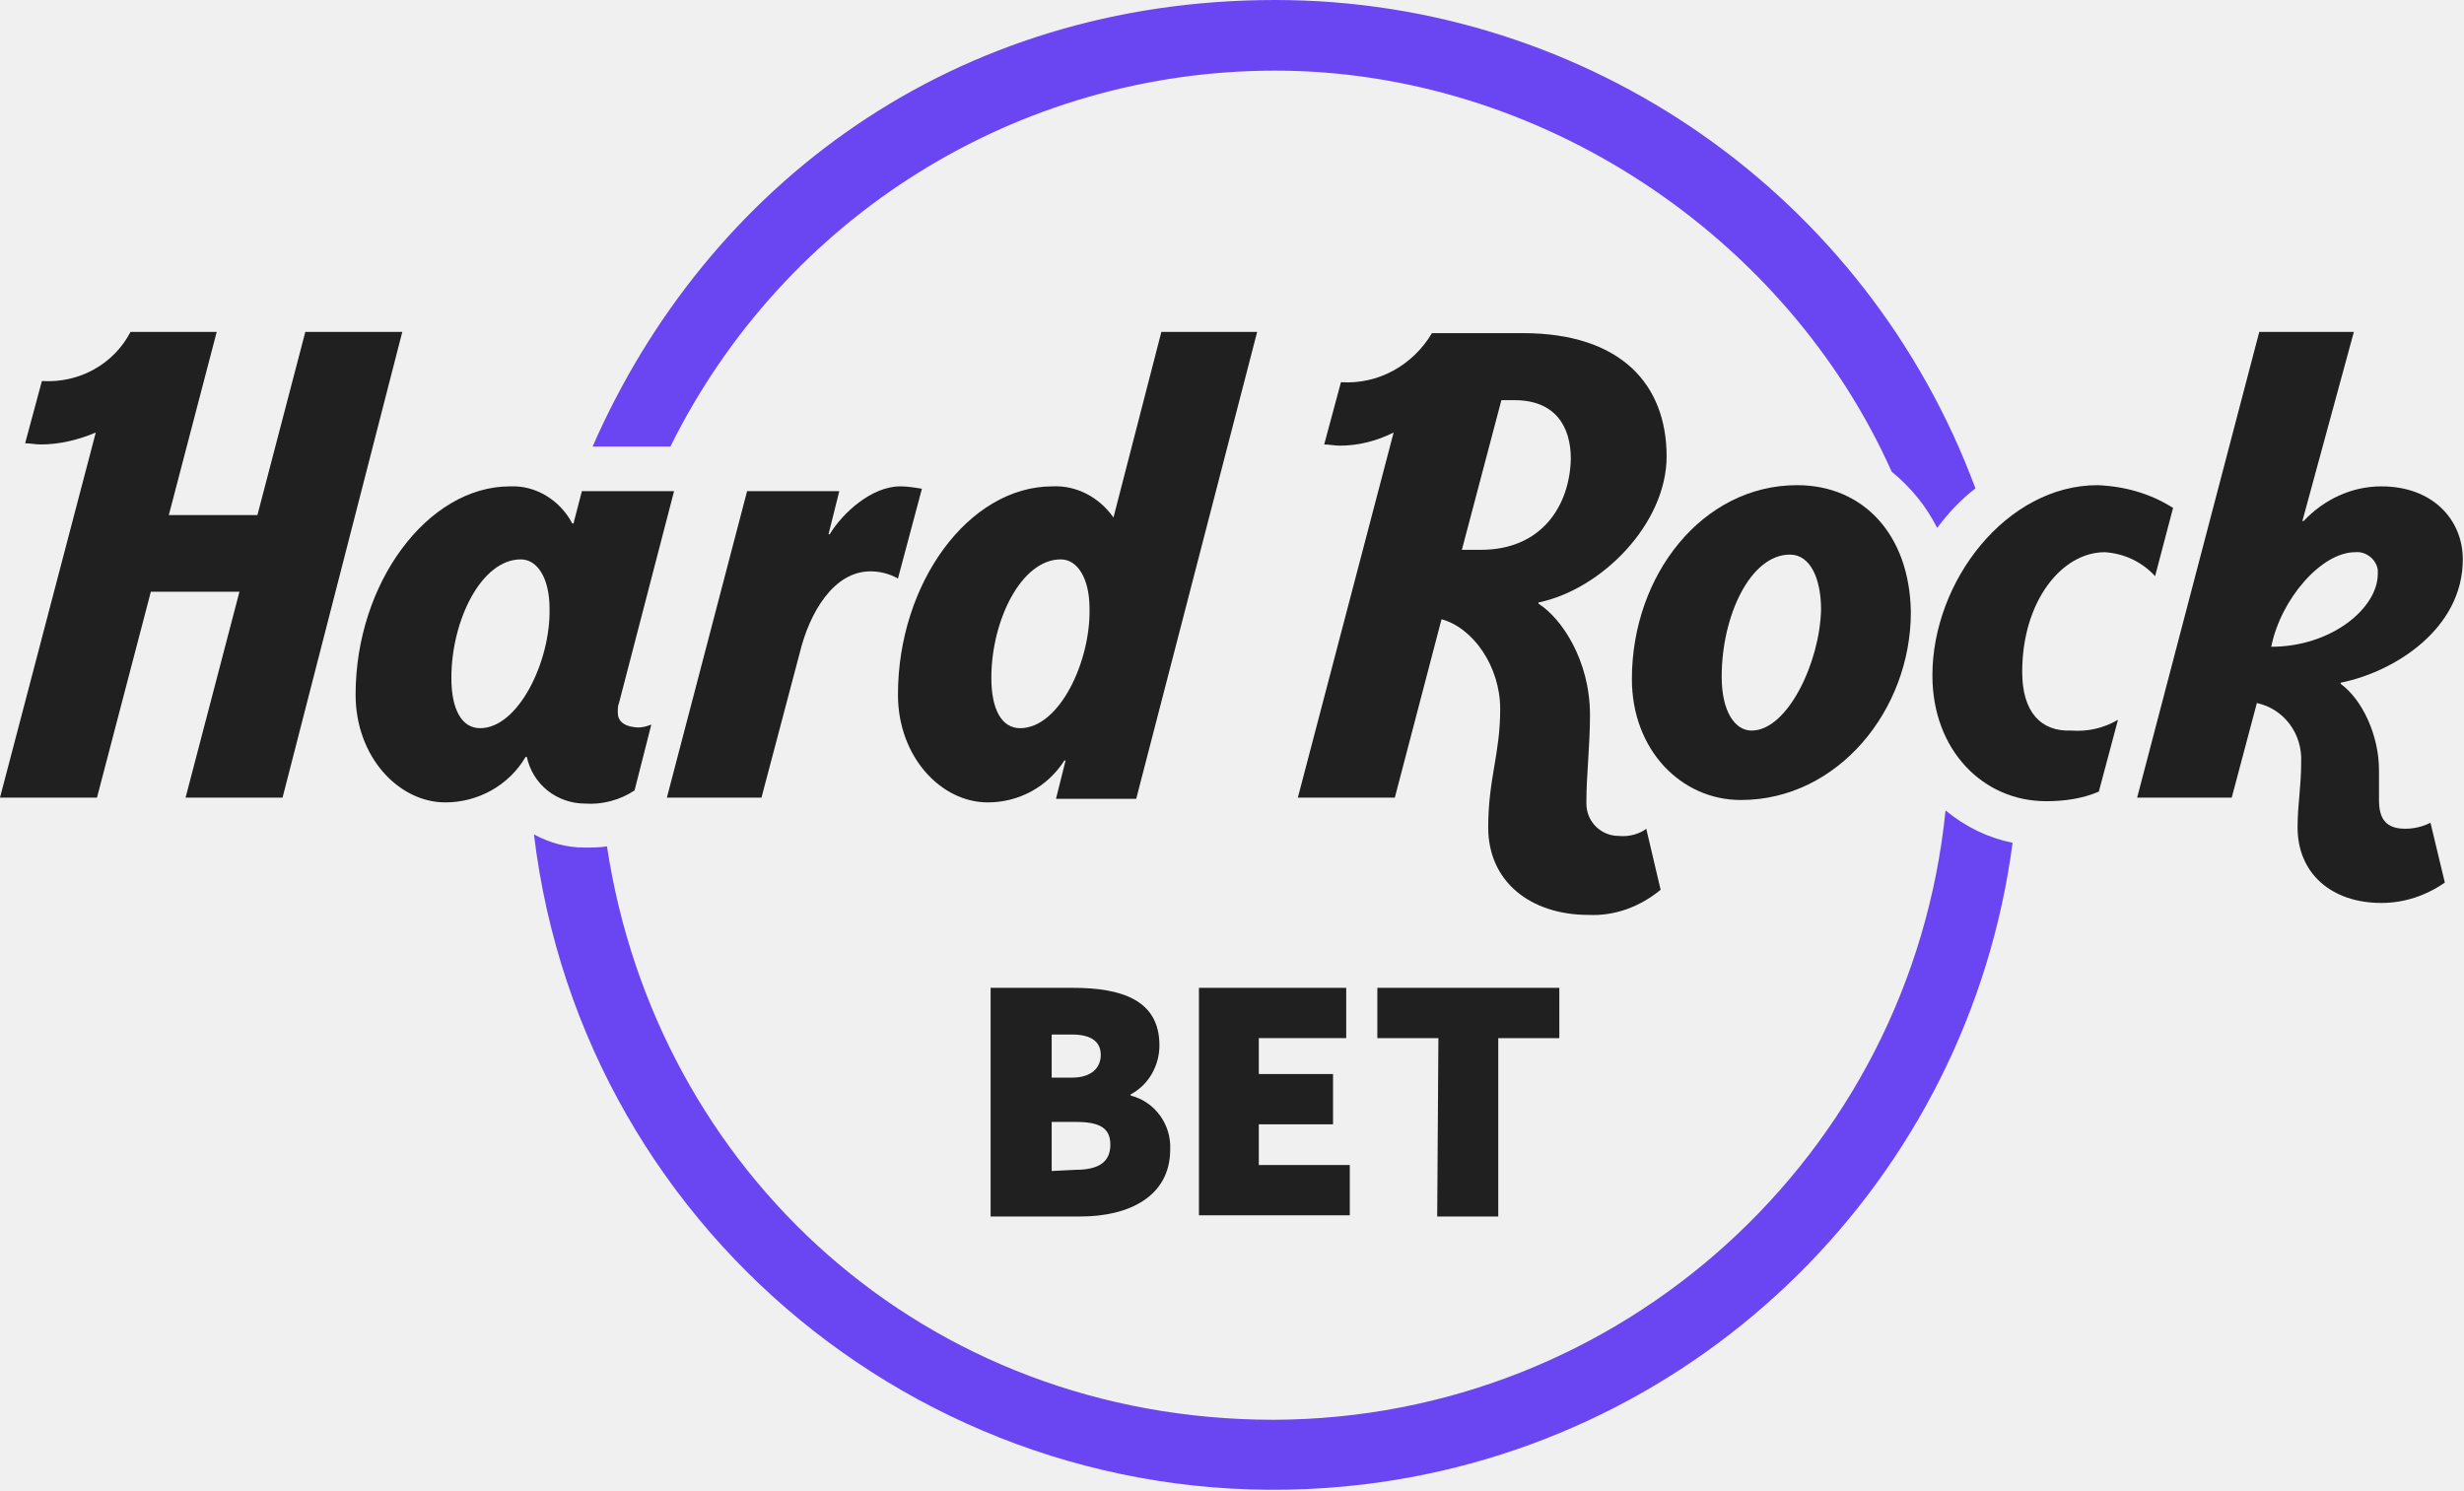
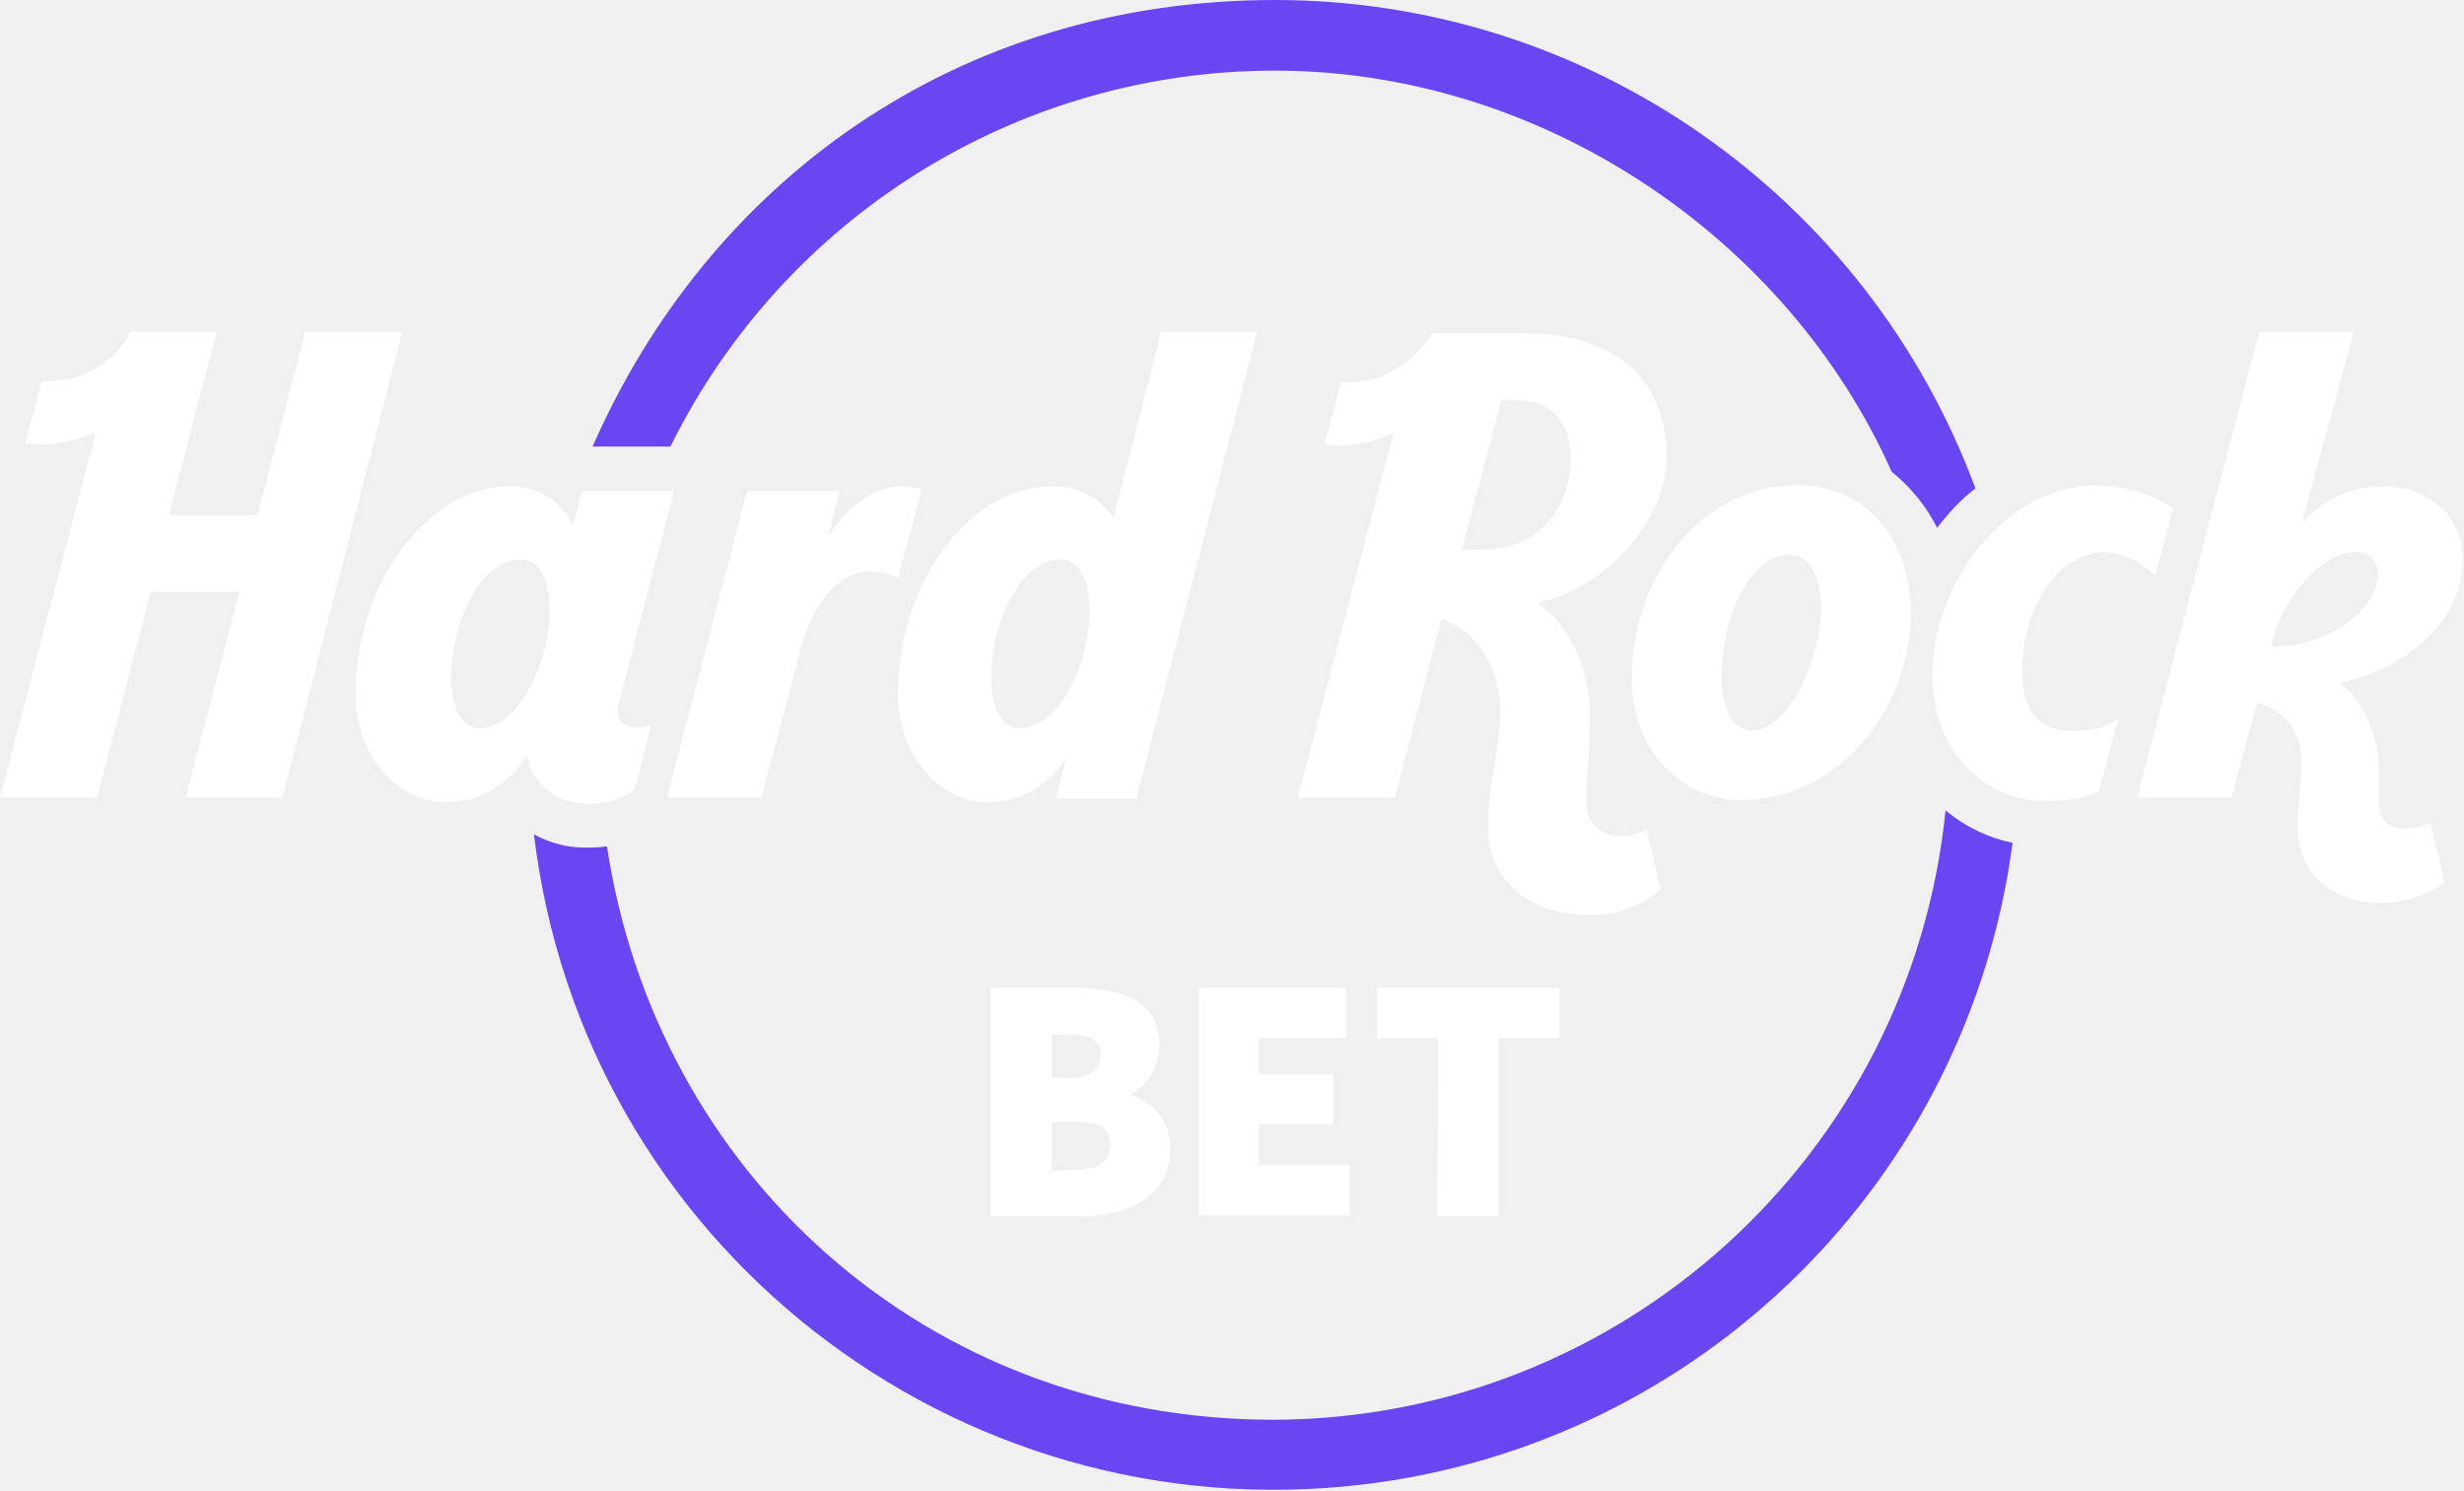
<svg xmlns="http://www.w3.org/2000/svg" version="1.1" id="Layer_1" x="0px" y="0px" width="205.8px" height="124.5px" viewBox="0 0 205.8 124.5" style="enable-background:new 0 0 205.8 124.5;" xml:space="preserve">
  <style type="text/css">
	.st0{fill-rule:evenodd;clip-rule:evenodd;fill:#6A46F3;}
- 	.st1{fill-rule:evenodd;clip-rule:evenodd;fill:#202020;}
- 	.st2{fill:#202020;}
+ 	.st1{fill-rule:evenodd;clip-rule:evenodd;fill:#FFFFFF;}
+ 	.st2{fill:#FFFFFF;}
</style>
  <g transform="translate(44.696)">
    <path class="st0" d="M11.3,37.3C20.8,18.1,40.3,5.9,61.8,5.9c22.1,0,42.7,13.8,51.5,33.5c1.6,1.3,2.9,2.9,3.8,4.7   c0.9-1.2,2-2.4,3.2-3.3C111.2,16.3,87.9,0,61.8,0C35,0,14.4,15.4,4.8,37.3H11.3z" />
    <path class="st0" d="M117.8,67.7c-2.9,28.8-27.1,50.8-56.1,50.9c-29.2,0-51.6-20.8-55.7-47.9c-0.6,0.1-1.2,0.1-1.9,0.1   c-1.5,0-2.9-0.4-4.2-1.1c4.1,34.1,35.1,58.4,69.3,54.3c28.2-3.4,50.5-25.5,54.2-53.6C121.4,70,119.5,69.1,117.8,67.7L117.8,67.7z" />
  </g>
  <g transform="translate(0 27.728)">
    <path class="st1" d="M51.6,31.8c0-0.3,0-0.6,0.1-0.8l4.6-17.7h-7.7L47.9,16h-0.1c-1-1.9-3-3.2-5.2-3.1c-6.9,0-12.9,8.1-12.9,17.4   c0,5.2,3.6,9,7.5,9c2.7,0,5.3-1.4,6.7-3.8h0.1c0.5,2.3,2.5,3.9,4.9,3.9c1.4,0.1,2.9-0.3,4.1-1.1l1.4-5.5c-0.5,0.2-1,0.3-1.5,0.2   C52.1,32.9,51.6,32.5,51.6,31.8L51.6,31.8z M40.1,33.1c-1.5,0-2.4-1.5-2.4-4.2c0-4.8,2.5-9.9,5.8-9.9c1.4,0,2.4,1.6,2.4,4.1   C46,27.5,43.3,33.1,40.1,33.1L40.1,33.1z" />
    <path class="st1" d="M25.5,0l-4,15.3h-7.4l4-15.3h-7.2C9.5,2.7,6.6,4.3,3.5,4.1L2.1,9.3c0.4,0,0.9,0.1,1.3,0.1C5,9.4,6.6,9,8,8.4   L0,38.9h8.1l4.5-17.2h7.4l-4.5,17.2h8.1L33.6,0H25.5z" />
    <path class="st1" d="M93,15.5L93,15.5c-1.2-1.7-3.1-2.7-5.1-2.6c-7,0-12.9,8.1-12.9,17.4c0,5.2,3.6,9,7.5,9c2.6,0,5-1.3,6.4-3.5H89   l-0.8,3.2h6.7L105,0H97L93,15.5L93,15.5z M85.2,33.1c-1.5,0-2.4-1.5-2.4-4.2c0-4.8,2.5-9.9,5.8-9.9c1.4,0,2.4,1.6,2.4,4.1   C91.1,27.5,88.5,33.1,85.2,33.1z" />
    <path class="st1" d="M75.2,12.9c-2.4,0-4.8,2.2-5.9,4h-0.1l0.9-3.6h-7.7l-6.7,25.6h7.9l3.2-12.1c0.8-3.3,2.8-6.8,5.9-6.8   c0.8,0,1.6,0.2,2.3,0.6l2-7.5C76.4,13,75.8,12.9,75.2,12.9L75.2,12.9z" />
    <path class="st1" d="M200.9,41.5c-1.6,0-2.2-0.8-2.2-2.4c0-0.9,0-1.5,0-2.5c0-2.9-1.4-5.9-3.2-7.2v-0.1c4.5-0.9,10.2-4.5,10.2-10.3   c0-3.3-2.5-6.1-6.8-6.1c-2.5,0-4.8,1.1-6.5,2.9h-0.1L196.6,0h-7.9l-10.2,38.9h7.9l2.1-7.9c2.3,0.5,3.8,2.6,3.7,4.9   c0,2.2-0.3,3.5-0.3,5.5c0,3.8,2.8,6.3,7,6.3c1.9,0,3.7-0.6,5.3-1.7L203,41C202.4,41.3,201.7,41.5,200.9,41.5L200.9,41.5z    M189.7,26.3c0.8-4,4.2-7.9,7-7.9c0.9-0.1,1.8,0.6,1.9,1.5c0,0.1,0,0.2,0,0.3C198.6,23.1,194.7,26.3,189.7,26.3z" />
    <path class="st1" d="M150.1,12.8c-7.9,0-13.8,7.5-13.8,16.2c0,5.9,4.1,10.1,9.1,10.1c8.1,0,14.2-7.5,14.2-15.7   C159.5,16.9,155.6,12.8,150.1,12.8L150.1,12.8z M146.3,33.3c-1.4,0-2.5-1.6-2.5-4.5c0-5.1,2.4-10.2,5.7-10.2c1.7,0,2.6,2,2.6,4.6   C152,27.6,149.3,33.3,146.3,33.3L146.3,33.3z" />
    <path class="st1" d="M168.9,28.4c0-5.9,3.3-10,6.9-10c1.6,0.1,3.1,0.8,4.2,2l1.5-5.7c-1.9-1.2-4-1.8-6.3-1.9   c-7.6,0-13.8,8-13.8,15.9c0,6.2,4.2,10.5,9.5,10.5c1.5,0,3-0.2,4.4-0.8l1.6-6c-1.2,0.7-2.5,1-3.9,0.9   C170.5,33.4,168.9,31.8,168.9,28.4L168.9,28.4z" />
    <path class="st1" d="M135.2,42.1c-1.5,0-2.7-1.2-2.7-2.7c0-0.1,0-0.1,0-0.2c0-2.2,0.3-4.6,0.3-7.2c0-4.6-2.4-8.1-4.3-9.3l0-0.1   c5.3-1.1,10.7-6.6,10.7-12.2c0-6-3.8-10.3-12-10.3h-7.6c-1.6,2.7-4.5,4.3-7.6,4.1l-1.4,5.2c0.4,0,0.9,0.1,1.3,0.1   c1.6,0,3.1-0.4,4.5-1.1l-8,30.5h8.1l3.9-14.9c2.6,0.7,4.9,3.9,4.9,7.5c0,3.8-1,5.8-1,9.9c0,4.5,3.5,7.3,8.4,7.3   c2.2,0.1,4.3-0.7,6-2.1l-1.2-5.1C137,41.9,136.1,42.2,135.2,42.1L135.2,42.1z M123.7,18.2h-1.6l3.3-12.5h1.1c3.4,0,4.7,2.2,4.7,4.9   C131.1,14.6,128.7,18.2,123.7,18.2z" />
  </g>
  <g transform="translate(82.739 82.519)">
    <path class="st2" d="M0,0h6.9c4,0,7.2,1,7.2,4.8c0,1.7-0.9,3.3-2.4,4.1V9c2,0.5,3.4,2.4,3.3,4.5c0,3.9-3.4,5.6-7.5,5.6H0L0,0L0,0z    M6.8,7.5c1.6,0,2.4-0.8,2.4-1.9S8.4,3.9,6.8,3.9H5.1v3.6L6.8,7.5L6.8,7.5z M7.1,15.2c2,0,2.9-0.7,2.9-2.1s-0.9-1.9-2.9-1.9H5.1   v4.1L7.1,15.2z" />
    <path class="st2" d="M17.4,0h12.3v4.2h-7.3v3h6.2v4.2h-6.2v3.4H30v4.2H17.4V0L17.4,0z" />
    <path class="st2" d="M37.4,4.2h-5.1V0h15.2v4.2h-5.1v14.9h-5.1L37.4,4.2L37.4,4.2z" />
  </g>
</svg>
